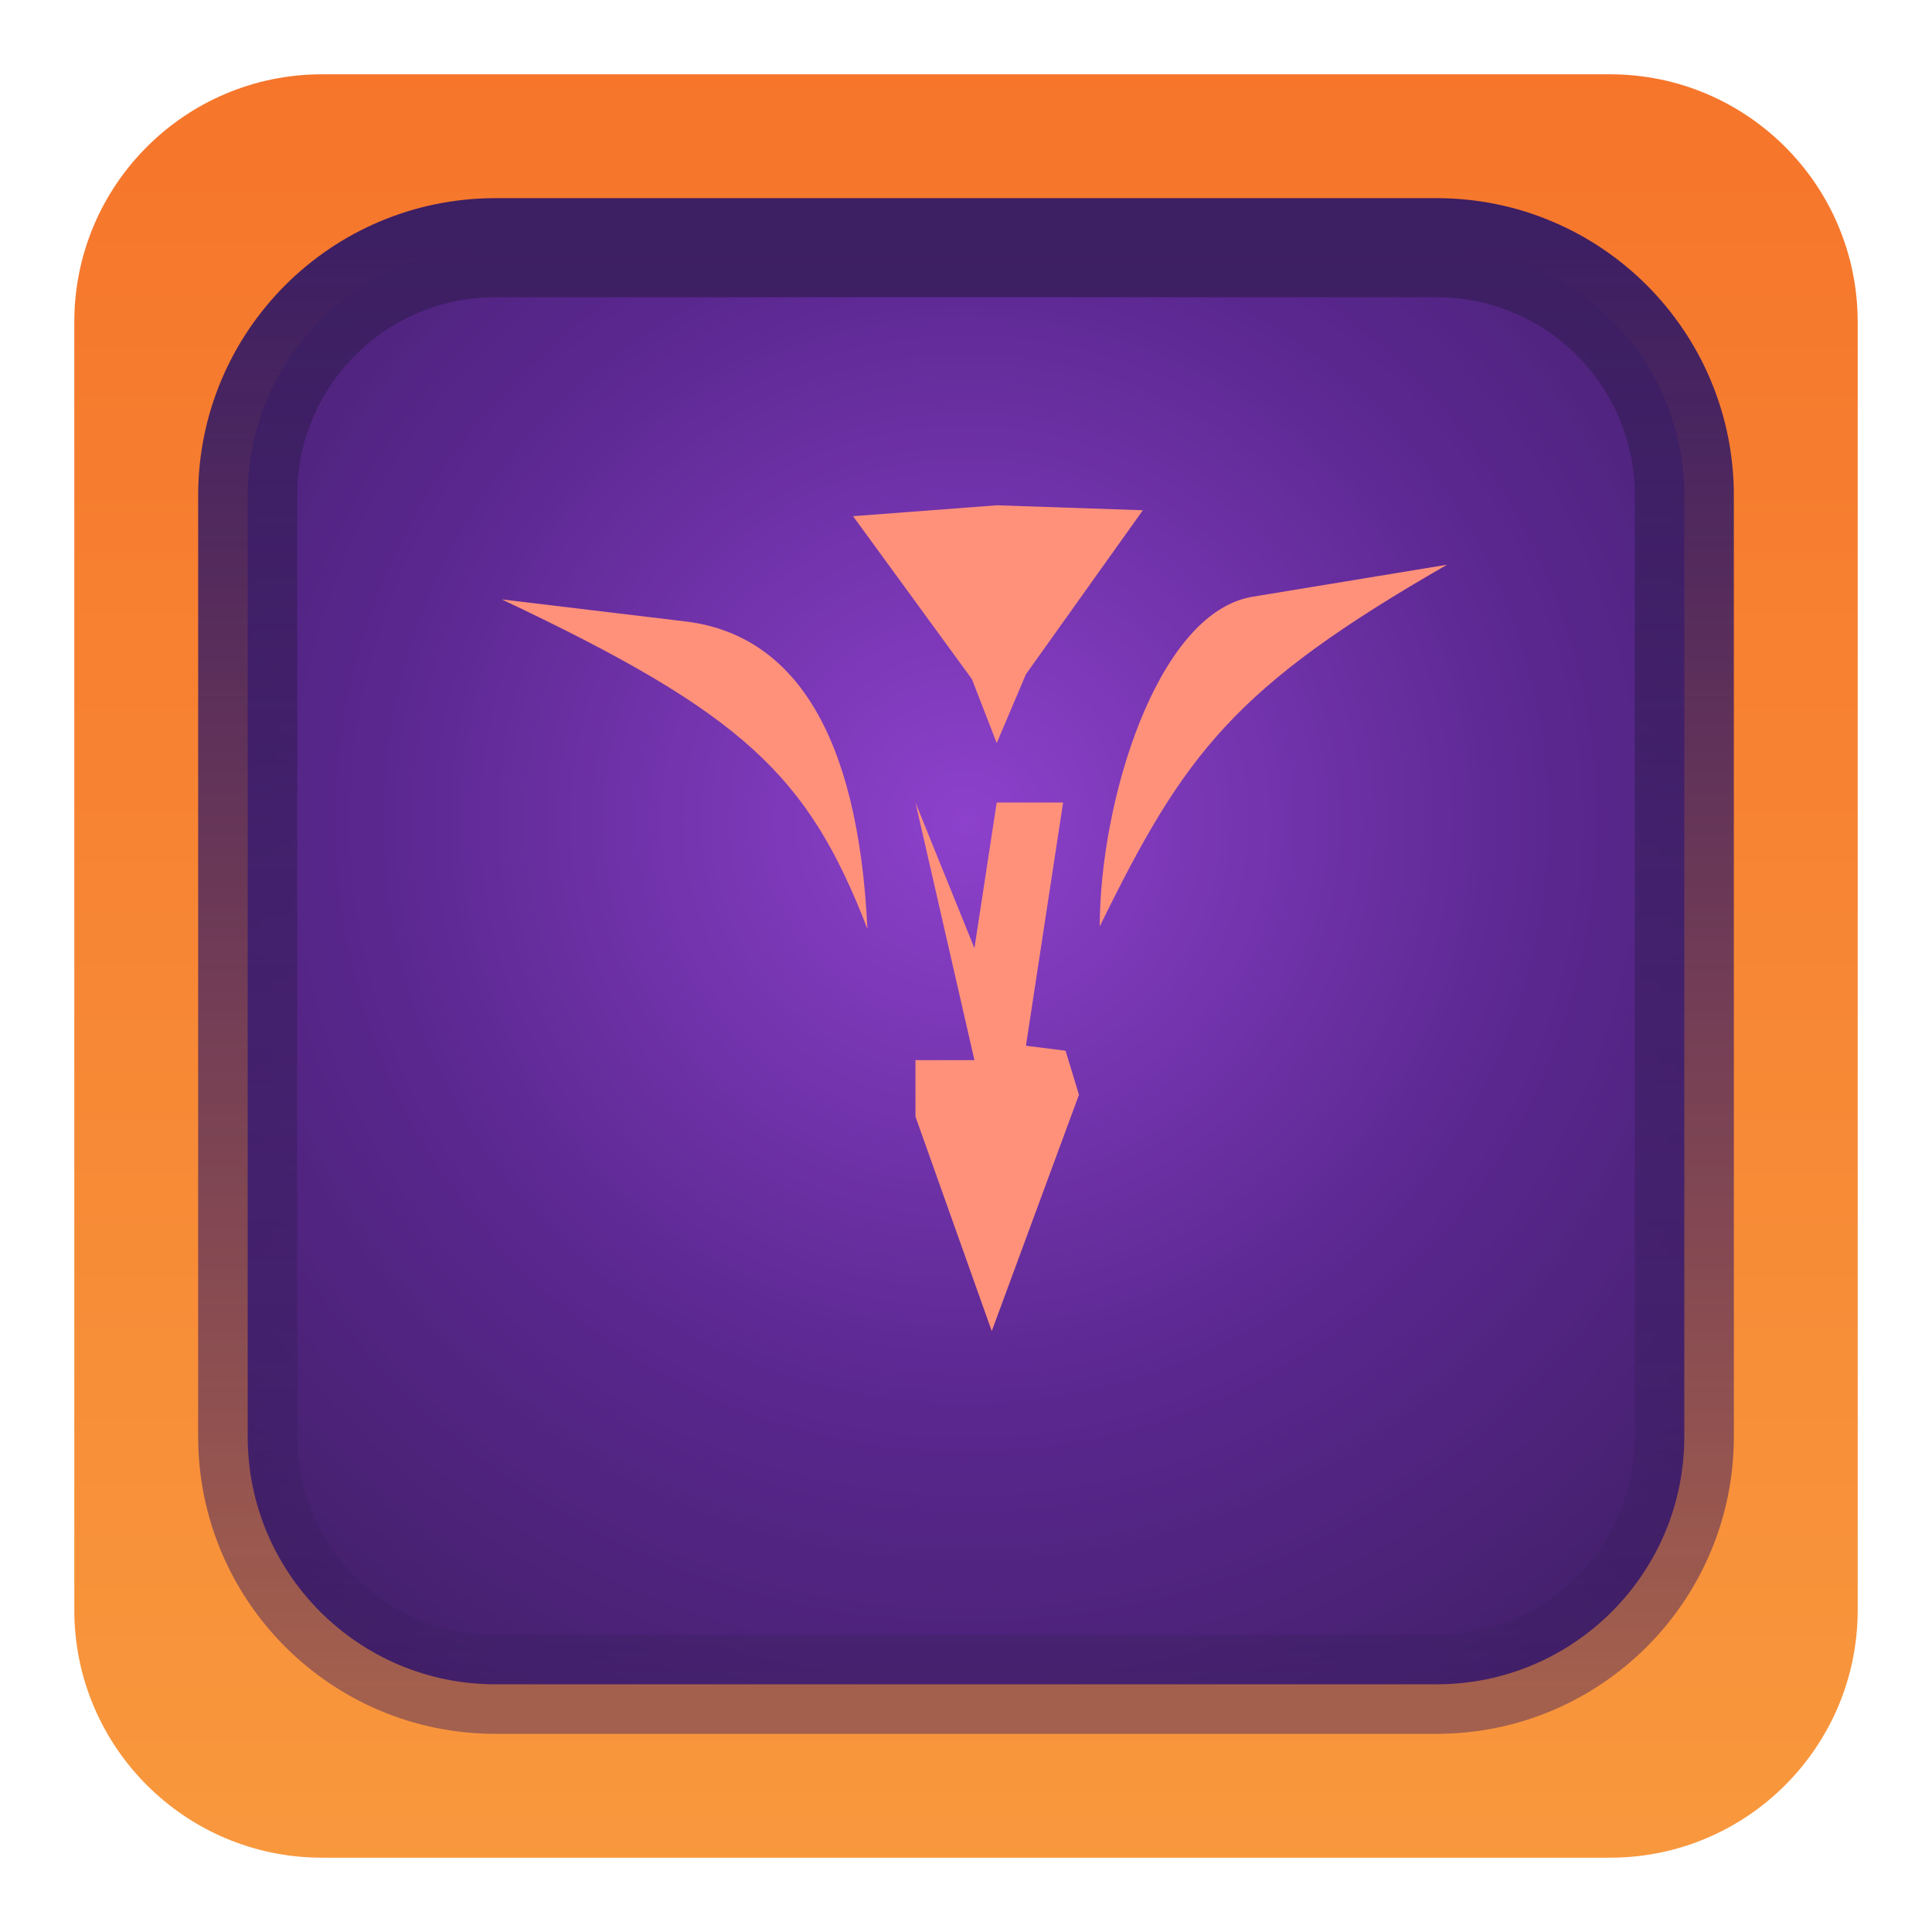
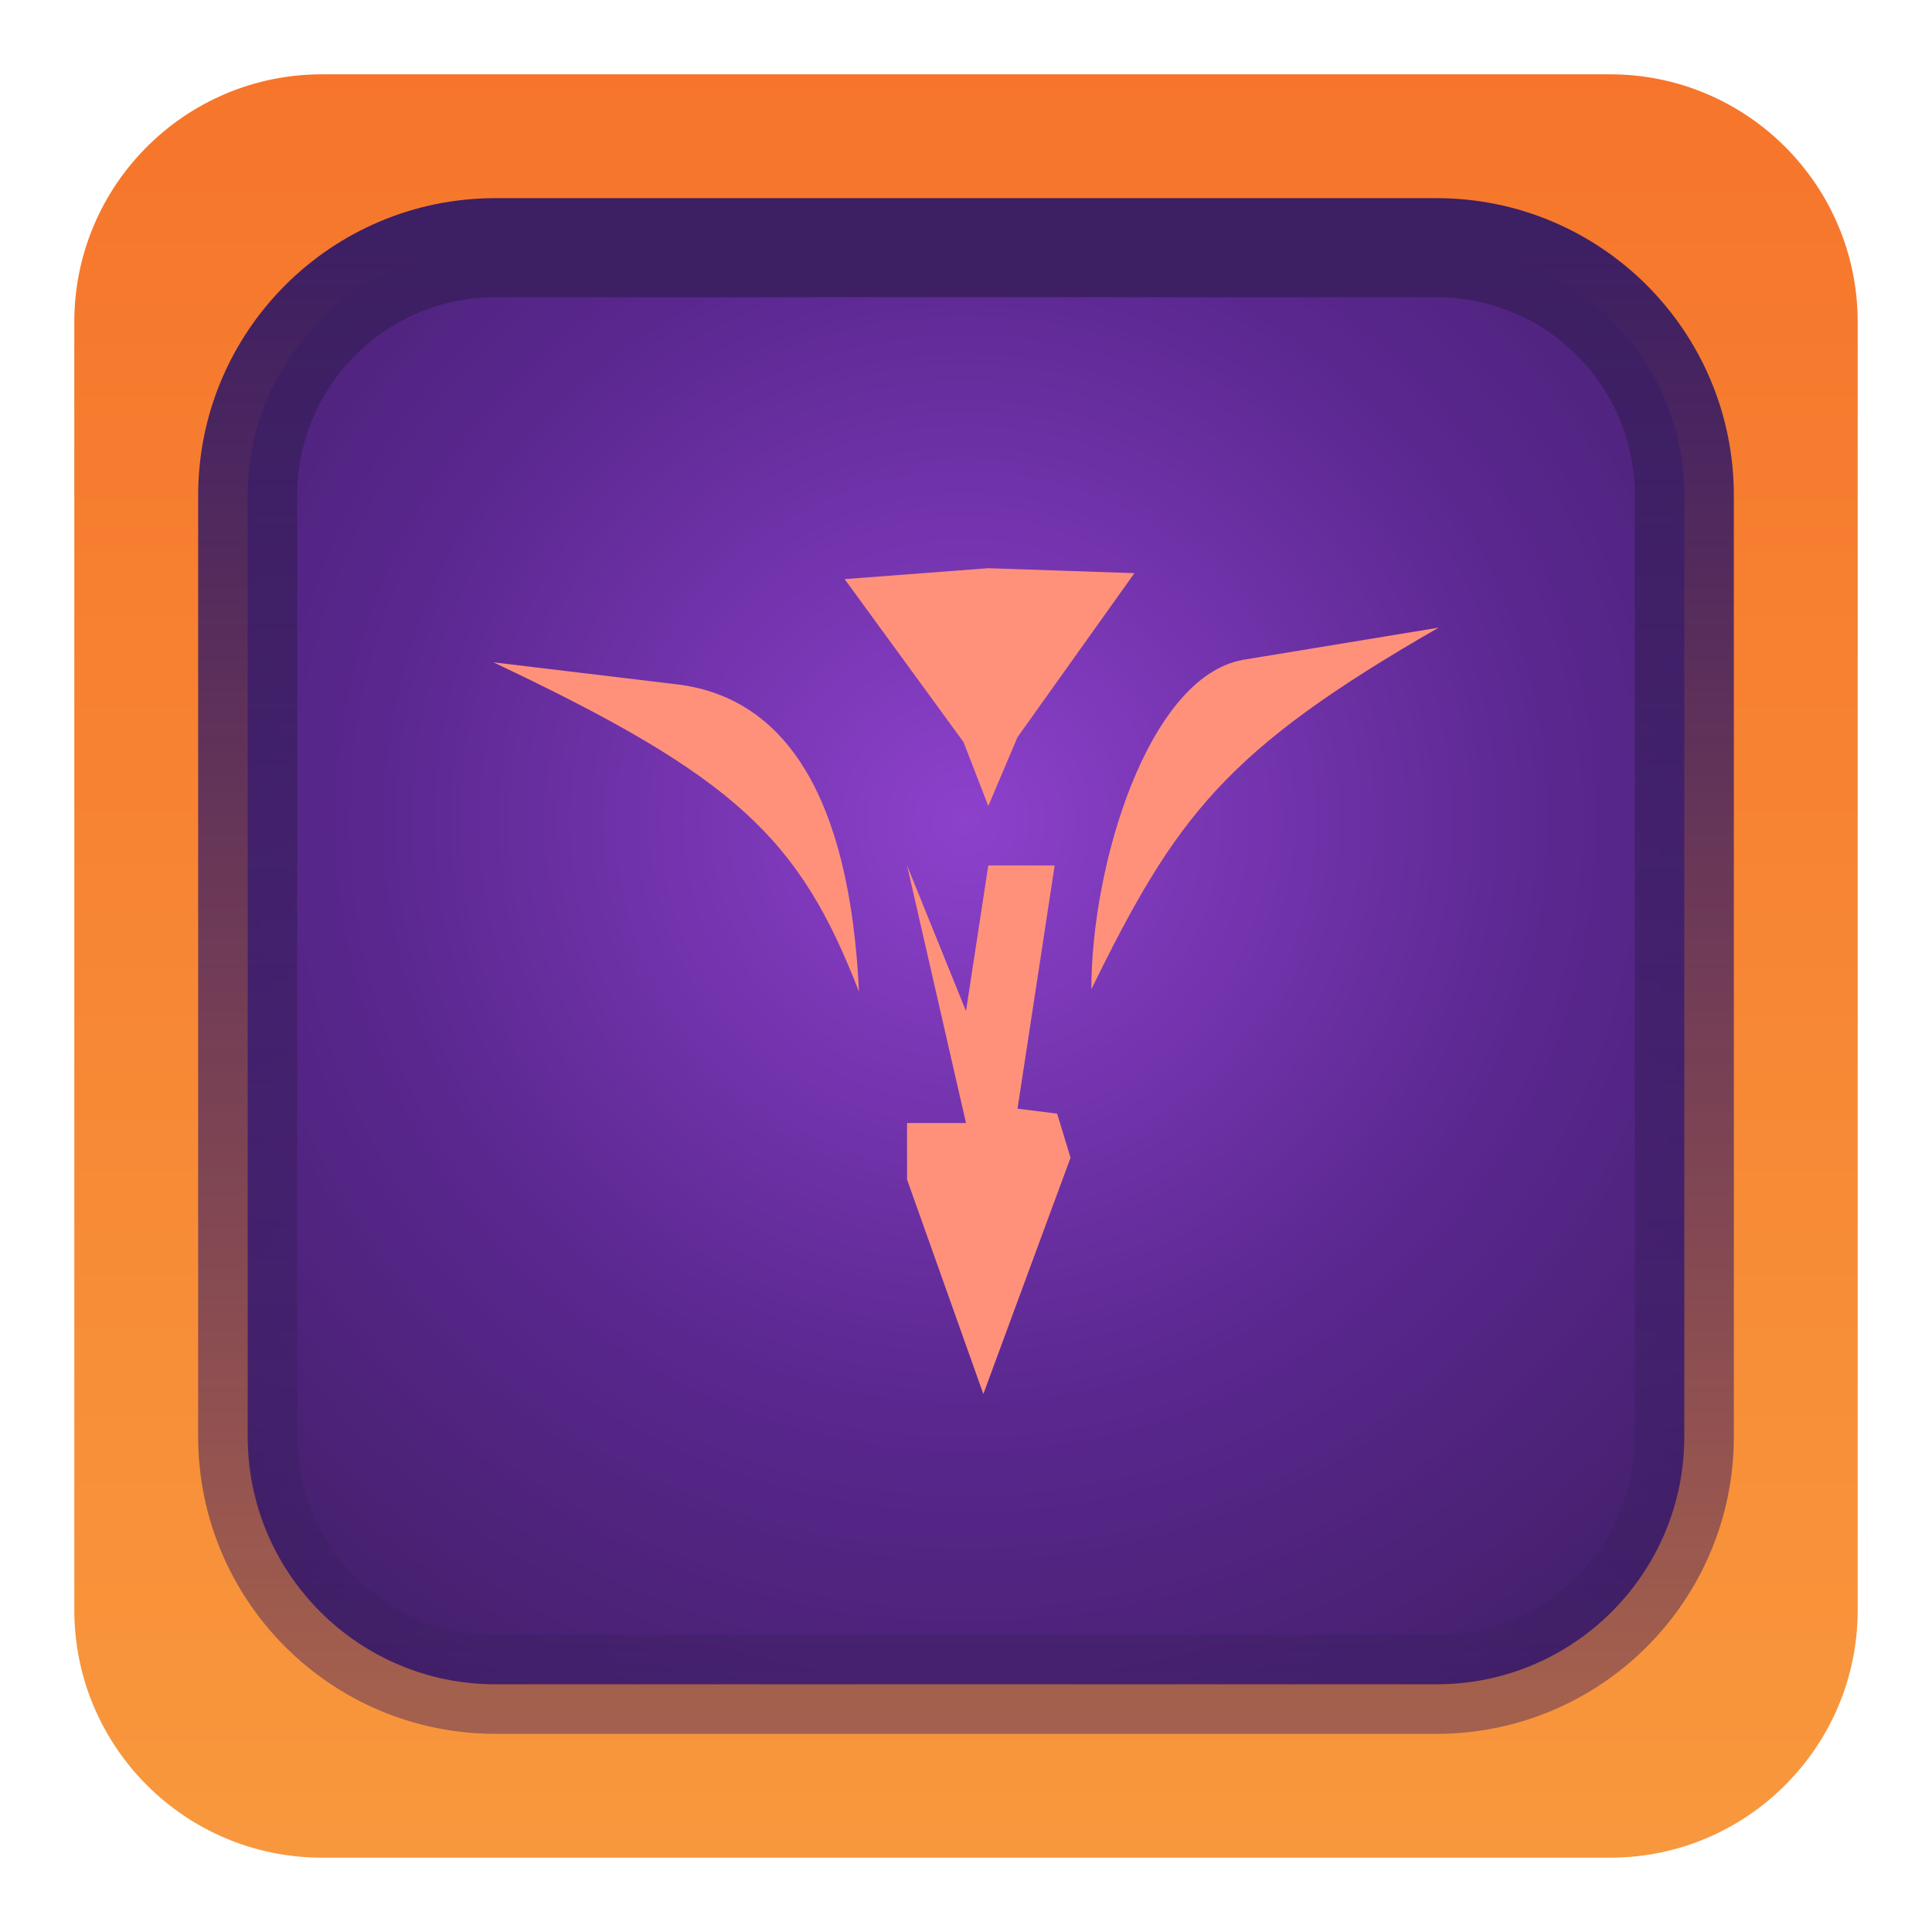
<svg xmlns="http://www.w3.org/2000/svg" width="39" height="39" viewBox="0 0 39 39" fill="none">
  <defs>
    <linearGradient id="magicOuter" x1="0.5" y1="0" x2="0.5" y2="1">
      <stop stop-color="#F6752B" offset="0" />
      <stop stop-color="#F8983D" offset="1" />
    </linearGradient>
    <radialGradient id="magicInner" cx="0.5" cy="0.4" r="0.7">
      <stop stop-color="#8D41CC" offset="0" />
      <stop stop-color="#5A278F" offset="0.58" />
      <stop stop-color="#44206C" offset="1" />
    </radialGradient>
    <linearGradient id="magicInnerStroke" x1="0.5" y1="0" x2="0.5" y2="1">
      <stop stop-color="#3D1F63" offset="0" />
      <stop stop-color="#3D1F63" stop-opacity="0.45" offset="1" />
    </linearGradient>
  </defs>
  <rect x="1.5" y="1.5" width="36" height="36" rx="5" fill="url(#magicOuter)" />
  <rect x="5.0" y="5.0" width="29" height="29" rx="5" fill="url(#magicInner)" stroke="url(#magicInnerStroke)" stroke-width="2" />
-   <g transform="translate(-62, -150)">
-     <path d="m30.59 31.66c5.6-4.58 12.04-4.47 15.92 0" stroke="#FF917B" stroke-miterlimit="10" stroke-width="1.2" />
-     <path d="m30.59 43.71c5.6 4.14 12.04 4.2 15.92 0" stroke="#FF917B" stroke-miterlimit="10" stroke-width="1.2" />
-     <path d="m37.84 37.96c0-1.87 1.48-2.48 2.27-2.48s2.17 0.83 2.17 2.26-1.47 2.18-2.17 2.18c-1.01 0-2.27-0.79-2.27-1.96z" fill="#FF917B" />
-     <path d="m124.4 28.82v8.35c0 1.91-0.33 4.01-2.24 4.01-1.92 0-4.08-2.57-4.08-4.01s2.16-2.12 2.16-4.28v-4.07" stroke="#FF917B" stroke-miterlimit="10" stroke-width="1.2" />
-     <path d="m124.2 28.82v8.35c0 1.91 0.51 4.01 2.42 4.01 1.92 0 3.58-2.25 3.58-4.01 0-1.09-2.3-1.84-2.3-3.55v-4.8" stroke="#FF917B" stroke-miterlimit="10" stroke-width="1.2" />
-     <path d="m124.5 43.01v4.56" stroke="#FF917B" stroke-miterlimit="10" stroke-width="1.2" />
-     <path d="m203.6 31.54c-3.38 5.82-1.86 10.51 0 12.76-0.93-3.99-0.48-10.78 6.88-10.78 6.99 0 8.24 5.39 7.49 10.78 2.3-3.49 2.1-7.53 0-11.41-0.1 2.42-0.1 2.18-0.1 2.93-1.5-2.3-3.82-3.49-7.54-3.49s-4.86 1.49-6.73 3.4v-4.19z" fill="#FF917B" />
-     <path d="m210 37.81c-0.64 1.25 0.14 2.23 1.03 2.23 1.16 0 1.69-0.76 1.59-1.65-0.16-1.18-1.86-1.73-2.62-0.58z" fill="#FF917B" />
-     <path d="m201.1 123.7h5.82l2.88-2.8h1.44l3.14 2.8h5.82" stroke="#FF917B" stroke-miterlimit="10" stroke-width="1.2" />
-     <path d="m203.1 120.4c3.49-2.94 4.97-4.44 7.26-4.44s4.23 1.8 7.43 4.44" stroke="#FF917B" stroke-miterlimit="10" stroke-width="3" />
-     <path d="m210.4 124.9v3.03l0.4 5.82h0.53l0.59-5.96v-2.89h-1.52z" fill="#FF917B" />
-     <path d="m30.18 122.8c3.63 1.45 6.93 5.34 8.46 9.97-2.52 0-5.68-0.11-6.23-1.1l-2.23-8.87z" stroke="#FF917B" stroke-miterlimit="10" stroke-width=".8" />
-     <path d="m46.72 123.7c-3.41 1.65-5.9 5.58-7.34 8.8h4.53l2.25-2.72 0.56-6.08z" stroke="#FF917B" stroke-miterlimit="10" stroke-width=".8" />
-     <path d="m33.95 123.3 3.89-7.19 0.07-0.14 0.07-0.15 0.01-0.02v0.01l0.02-0.04 0.02 0.04v-0.01l0.01 0.02 0.07 0.15 0.07 0.14 4.1 7.19" stroke="#FF917B" stroke-miterlimit="10" stroke-width=".8" />
-     <path d="m76.26 73.92c1.43 1.14-1.15 3.56-2.04 6.49-0.89 2.94 0.39 5.73 1.44 7.03l-1.79 2.19" stroke="#FF917B" stroke-miterlimit="10" stroke-width=".8" />
-     <path d="m86.95 74.11c-0.74 0.74 1.93 3.03 2.82 6.3 0.66 2.6-0.45 5.68-1.29 7.03l1.29 1.6" stroke="#FF917B" stroke-miterlimit="10" stroke-width=".8" />
-     <path d="m76.83 81.81c0-3.65 5.29-9.27 5.78-9.79 0.65 0.65 5.61 5.46 6.1 9.47 0.27 2.24-1.65 4.6-2.3 5.34 1-1.57 1.3-3.21 1-5.54-0.35-2.68-4.15-6.58-4.8-7.23-0.74 0.75-4.27 4.03-4.81 7.23s1.03 5.12 1.42 5.77c-1.04-1.05-2.39-2.34-2.39-5.25z" fill="#FF917B" stroke="#FF917B" stroke-miterlimit="10" stroke-width=".2" />
-     <path d="m82.31 79.72c-2.53 0-2.8 3.1-1.55 4.19 1.5 1.34 3.15 0.37 3.75-0.55 0.7-1.09 0.21-3.64-2.2-3.64z" fill="#FF917B" />
-     <path d="m160.7 72.66c2.71 2.25 9.2 3.64 13.2 0-2.42 2.15-3.16 4.57-3.16 7.51 0 2.93 0.14 6.61 3.31 9.24-2.94-2.2-8.61-2.58-13.35 0 2.78-2.3 3.15-4.1 3.15-8.29 0-3.34-0.89-6.11-3.15-8.46z" stroke="#FF917B" stroke-miterlimit="10" stroke-width=".8" />
-     <path d="m168.1 81.19-0.76 1.13 1.2 0.69 0.8-0.99-1.24-0.83z" fill="#FF917B" />
-     <path d="m124.5 115.4v8.72" stroke="#FF917B" stroke-miterlimit="10" stroke-width="2" />
-     <path d="m123.9 116.1c-4.77 0.5-6.39 5.03-6.39 6.89 0 3.95 3.7 6.05 4.69 6.54" stroke="#FF917B" stroke-miterlimit="10" stroke-width=".8" />
-     <path d="m124.7 116.1c4.77 0.5 6.39 5.03 6.39 6.89 0 3.95-3.7 6.05-4.69 6.54" stroke="#FF917B" stroke-miterlimit="10" stroke-width=".8" />
-     <path d="m124.5 122.8v11.62" stroke="#FF917B" stroke-miterlimit="10" stroke-width=".8" />
+   <g transform="translate(-62.17, -148.73)">
    <path d="m72.13 162.1 3.75 0.45c2.11 0.28 3.44 2.2 3.63 6.2-1.2-3.1-2.49-4.34-7.38-6.65z" fill="#FF917B" />
    <path d="m91.21 161.4-3.95 0.65c-1.92 0.35-3.06 4.15-3.06 6.65 1.71-3.49 2.71-4.83 7.01-7.3z" fill="#FF917B" />
    <path d="m80.48 166.2 1.19 5.2h-1.19v1.14l1.54 4.33 1.76-4.77-0.27-0.89-0.8-0.1 0.75-4.91h-1.34l-0.45 2.94-1.19-2.94z" fill="#FF917B" />
    <path d="m82.12 160.2-2.9 0.22 2.4 3.29 0.5 1.29 0.59-1.39 2.36-3.31-2.95-0.1z" fill="#FF917B" />
-     <path d="m160 167c-0.43 5.5 4.31 8.65 7.76 8.65 4.68 0 7.62-4.54 7.92-8.65 0.6 2.74-1.56 9.68-8.17 10.02-5.4 0.28-8.7-5.12-7.51-10.02z" fill="#FF917B" stroke="#FF917B" stroke-miterlimit="10" stroke-width=".2" />
-     <path d="m167.8 158.6-3.45 8.39c-0.89 2.54 1.63 4.45 3.2 4.45 1.86 0 3.29-2.01 2.7-4.45l-2.45-8.39zm-0.25 6.4c1.24 0 1.6 1.49 1.6 2.09 0 1.3-1 2-1.7 2-1.1 0-1.84-1.1-1.69-2s0.8-2.09 1.79-2.09z" fill="#FF917B" />
-     <path d="m203.9 204c2.35-1.25 3.4-1.73 5.11-1.73 2.06 0 3.92 1.44 5.69 1.44 1.38 0 2.17-0.6 2.91-1.14" stroke="#FF917B" stroke-miterlimit="10" stroke-width="1.2" />
-     <path d="m203.1 211.2h2.94" stroke="#FF917B" stroke-miterlimit="10" stroke-width="1.2" />
-     <path d="m216.9 210.9h2.74" stroke="#FF917B" stroke-miterlimit="10" stroke-width="1.2" />
-     <path d="m204.7 211.7c0-4.58 3.33-6.55 5.91-6.55 3.17 0 6 2.57 6 6.2 0 3.9-2.93 6.29-6 6.19-3.2-0.1-5.91-2.29-5.91-5.84z" stroke="#FF917B" stroke-miterlimit="10" stroke-width="1.2" />
-     <path d="m204.2 217c2.29 0.9 3.49 1.4 5.9 1.4 2.26 0 3.67-0.9 5.28-1.6" stroke="#FF917B" stroke-miterlimit="10" stroke-width="1.2" />
-     <path d="m37.91 202.1v6.61c0 2.99 2.16 4.71 4.22 4.56 2.25-0.15 3.59-2.31 3.59-4.27 0-2.2-1.29-3.74-2.9-5.18 2.9 1.09 4.43 3.4 4.29 6.39-0.3 4.24-3.5 5.69-7 5.84-3.49 0.15-6.1-2.53-6.6-4.94-0.99-4.53 1.61-7.78 4.4-9.01z" stroke="#FF917B" stroke-miterlimit="10" stroke-width=".8" />
-     <path d="m38.21 214.5v5.14" stroke="#FF917B" stroke-miterlimit="10" stroke-width="1.2" />
-     <path d="m118.4 205.1v6.5c0 1.56 5.3 4.49 5.8 4.49 0.74 0 6-2.93 6-4.49v-6.5" stroke="#FF917B" stroke-miterlimit="10" stroke-width="1.2" />
-     <path d="m124.2 200.9v9.3" stroke="#FF917B" stroke-miterlimit="10" stroke-width="1.2" />
  </g>
</svg>
